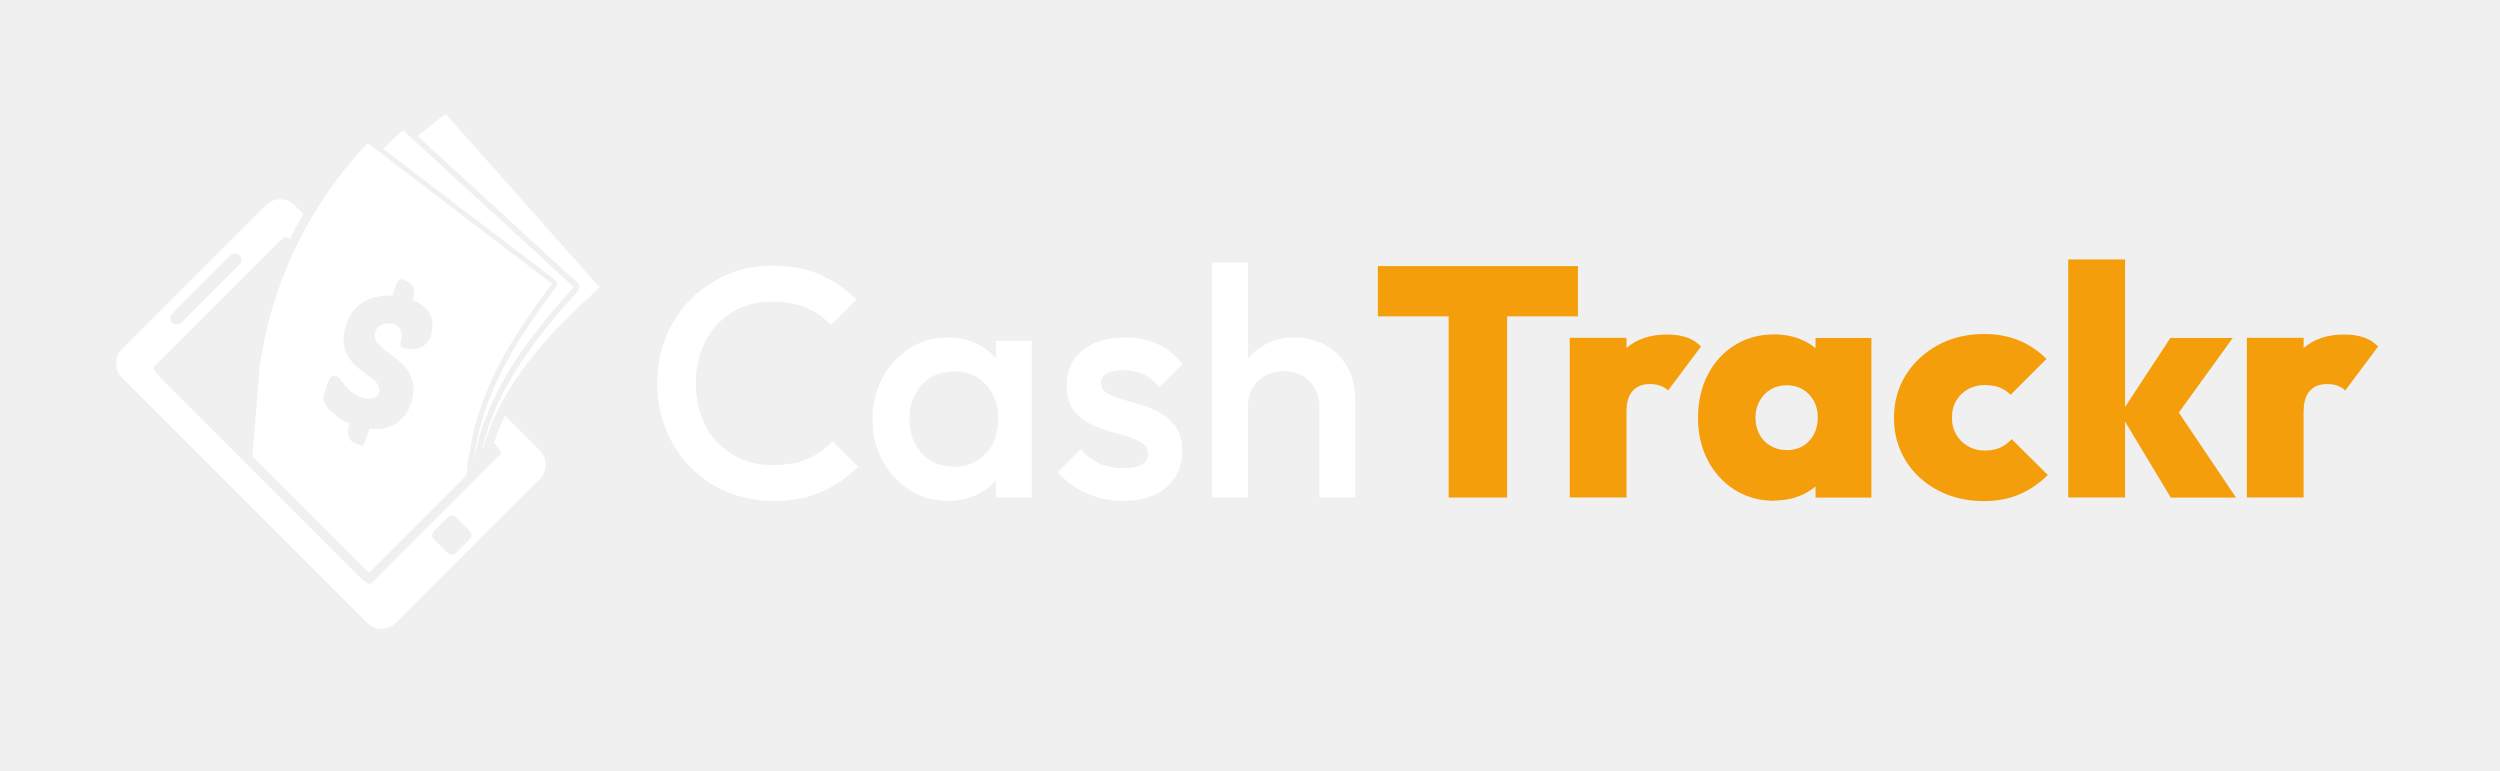
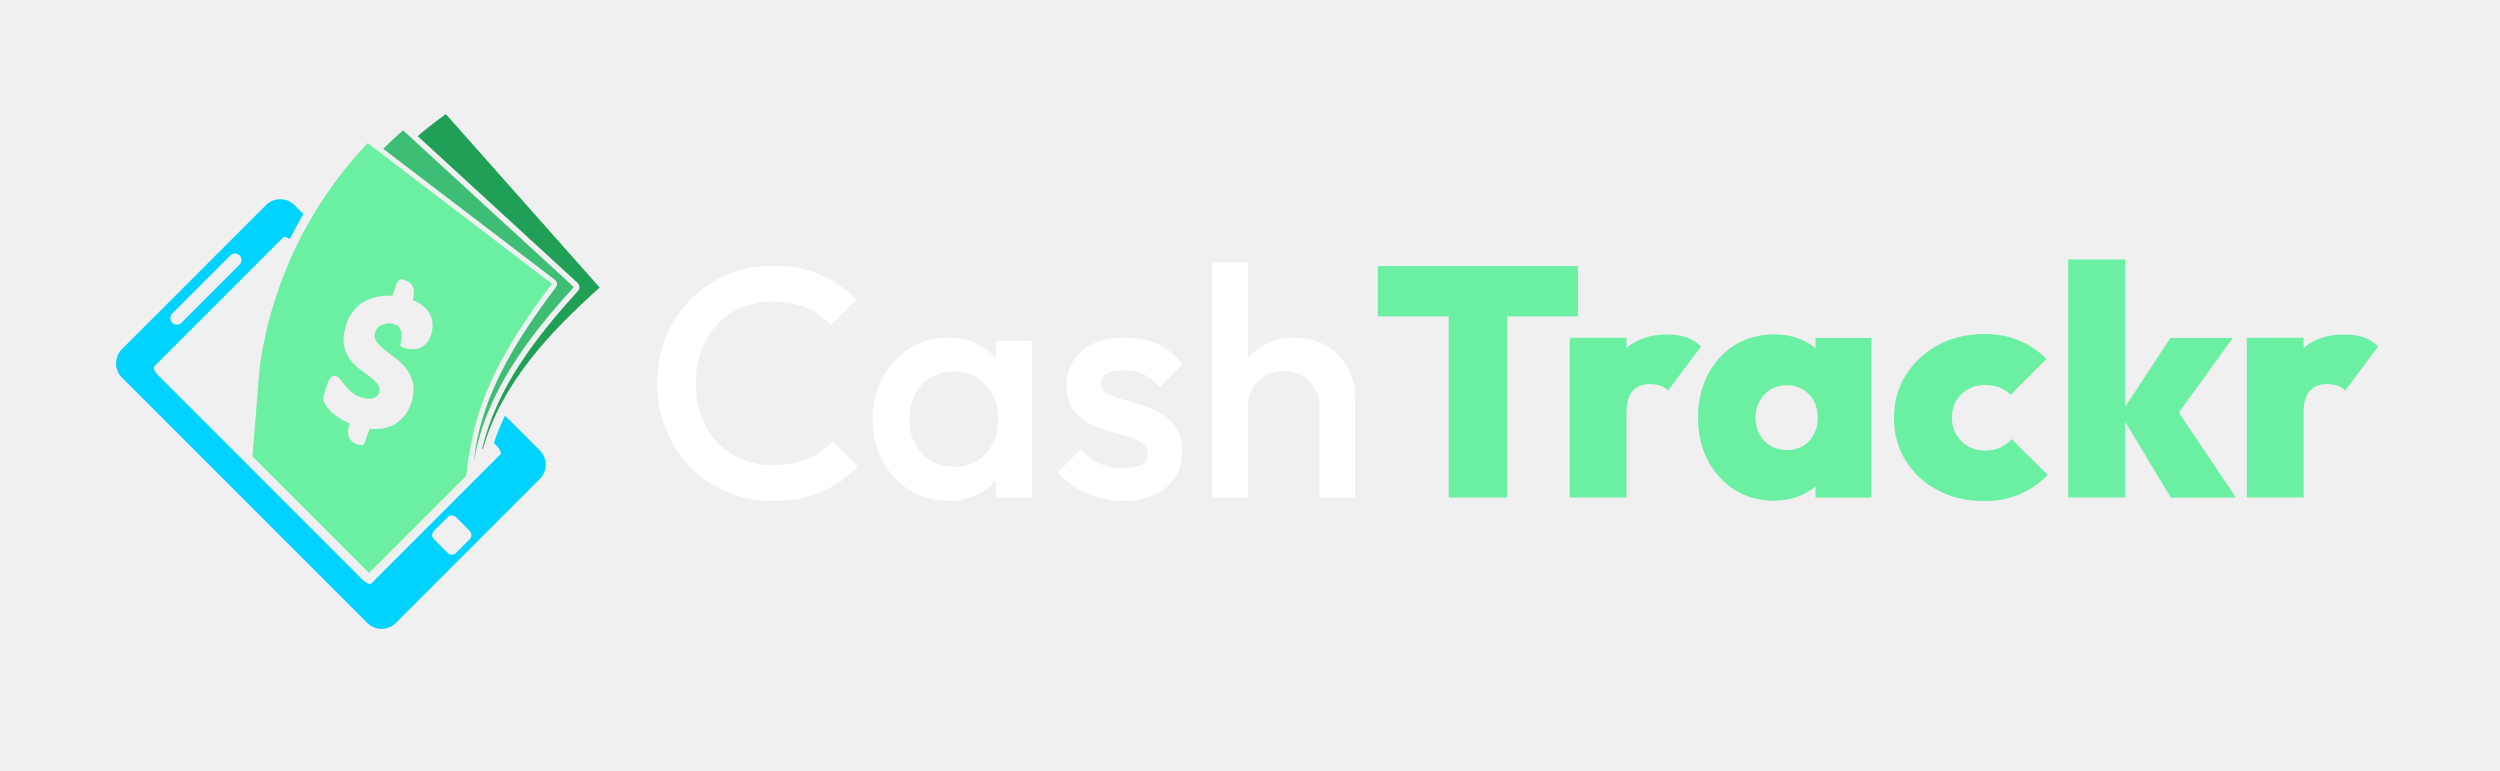
- <svg xmlns="http://www.w3.org/2000/svg" id="Layer_1" data-name="Layer 1" viewBox="0 0 249.25 76.77">
-   <defs>
-     <style>
+ <svg xmlns="http://www.w3.org/2000/svg" id="Layer_1" data-name="Layer 1" viewBox="0 0 249.25 76.77" version="1.1">
+   <defs id="defs1">
+     <style id="style1">
      .cls-1 {
        fill-rule: evenodd;
      }

      .cls-1, .cls-2 {
        fill: #fff;
      }

      .cls-1, .cls-2, .cls-3 {
        stroke-width: 0px;
      }

      .cls-3 {
        fill: #f59e0b;
      }
    </style>
  </defs>
-   <path class="cls-1" d="m43.26,52.93l1.37-1.37c.23-.23.6-.23.83,0l1.37,1.37c.23.23.23.6,0,.83l-1.37,1.37c-.23.23-.6.23-.83,0l-1.37-1.37c-.23-.23-.23-.6,0-.83m-26.09-21.67l5.8-5.8c.25-.25.67-.25.92,0h0c.25.25.25.67,0,.92l-5.8,5.8c-.25.25-.67.25-.92,0-.25-.25-.25-.67,0-.92Zm33.19,10.19l3.46,3.46c.78.78.78,2.06,0,2.84l-14.36,14.36c-.78.78-2.06.78-2.84,0l-9.68-9.68-6.61-6.61-8.17-8.17c-.78-.78-.78-2.06,0-2.84l14.36-14.36c.78-.78,2.06-.78,2.84,0l.88.89c-.48.82-.93,1.66-1.35,2.51-.28-.2-.54-.28-.65-.18l-12.86,12.86c-.14.14.04.54.4.9l20.34,20.34c.36.36.76.54.9.4l12.86-12.86c.14-.14-.04-.54-.4-.9l-.24-.24c.31-.94.68-1.85,1.11-2.73Z" />
-   <path class="cls-1" d="m47.26,45.82h.02c1.17-6.67,5.38-12.19,9.93-17.2-11.35-10.42-17.03-15.63-17.03-15.63-.68.6-1.34,1.21-1.97,1.85,5.71,4.35,11.41,8.71,17.12,13.06.23.17.27.5.1.73-.51.68-1.02,1.37-1.51,2.06-3.23,4.53-6.04,9.52-6.66,15.13" />
-   <path class="cls-1" d="m35.13,31.14c-.32.43-.57.97-.73,1.62-.17.7-.2,1.3-.08,1.8.12.5.32.94.6,1.31.28.37.6.69.96.95.36.26.7.51,1.01.75.31.24.56.47.75.71.18.24.24.51.16.81-.04.17-.12.3-.22.4-.11.1-.23.17-.38.21-.14.04-.3.06-.47.05-.17,0-.34-.04-.51-.08-.42-.1-.77-.27-1.06-.49-.28-.22-.52-.46-.72-.7-.2-.24-.37-.46-.52-.65s-.31-.31-.48-.35c-.24-.06-.45.07-.63.4-.18.33-.36.89-.56,1.68-.04.17-.01.37.09.59.1.22.27.46.49.7.22.24.5.48.84.72.34.24.72.46,1.16.64-.07.29-.11.55-.13.78-.01.23.02.44.09.62.07.18.19.33.37.45.17.13.41.23.71.3.16.04.26.04.32,0,.05-.04.11-.13.17-.26l.49-1.36c1.15.12,2.08-.1,2.81-.65s1.2-1.31,1.44-2.27c.17-.67.18-1.26.04-1.76-.14-.5-.36-.95-.66-1.33s-.65-.73-1.04-1.02c-.4-.29-.76-.57-1.09-.83-.33-.27-.59-.53-.79-.8-.2-.27-.25-.56-.17-.89.09-.37.32-.64.68-.8.36-.16.73-.19,1.12-.1.28.07.48.19.6.35.13.17.2.35.23.55.03.2.03.4,0,.59-.03.2-.06.36-.09.48-.03.13-.02.23.03.28.05.06.18.11.4.17.7.17,1.28.13,1.74-.14.46-.26.78-.73.94-1.41.17-.69.1-1.31-.2-1.88-.3-.57-.86-1.02-1.67-1.36.13-.54.13-.99,0-1.33-.14-.35-.51-.6-1.11-.74-.12-.03-.22,0-.31.1-.09.09-.17.22-.24.38-.07.16-.14.35-.19.56-.06.21-.12.41-.19.59-.51-.02-1,.01-1.49.1-.49.09-.95.26-1.37.51-.43.25-.8.59-1.13,1.03m-9.25,5.48l-.72,8.9,11.62,11.62s0,0,0,0l9.71-9.71c.08-.97.19-1.84.34-2.38.89-6.21,4.37-11.68,8.19-16.74-12.25-9.35-18.37-14.02-18.37-14.02-5.83,6.13-9.6,13.94-10.77,22.32Z" />
-   <path class="cls-1" d="m48.06,44.77s.06-.01.09-.02c1.85-6.51,6.6-11.57,11.64-16.08-10.22-11.53-15.34-17.29-15.34-17.29-.97.69-1.91,1.42-2.81,2.19,5.32,4.88,10.63,9.76,15.95,14.64.23.21.24.56.04.79-4.14,4.56-8.15,9.68-9.56,15.78" />
-   <g>
-     <path class="cls-2" d="m77.02,49.93c-1.65,0-3.17-.3-4.57-.9s-2.62-1.43-3.66-2.51c-1.04-1.08-1.84-2.32-2.41-3.74-.57-1.42-.85-2.95-.85-4.57s.28-3.15.85-4.57c.56-1.42,1.37-2.66,2.41-3.73,1.04-1.06,2.26-1.9,3.66-2.51,1.4-.61,2.92-.91,4.57-.91,1.84,0,3.44.3,4.79.91,1.34.61,2.54,1.43,3.58,2.47l-2.54,2.54c-.67-.74-1.49-1.31-2.46-1.72-.97-.41-2.09-.62-3.37-.62-1.13,0-2.16.2-3.09.59-.93.39-1.74.95-2.42,1.68-.68.73-1.21,1.59-1.58,2.59-.37,1-.55,2.1-.55,3.29s.18,2.29.55,3.29c.37,1,.9,1.86,1.58,2.59.68.73,1.49,1.29,2.42,1.68s1.96.59,3.09.59c1.39,0,2.57-.21,3.53-.63.97-.42,1.79-1,2.46-1.74l2.54,2.54c-1.04,1.06-2.27,1.9-3.68,2.51-1.41.61-3.03.91-4.85.91Z" />
-     <path class="cls-2" d="m94.5,49.93c-1.41,0-2.69-.36-3.82-1.08-1.14-.72-2.04-1.68-2.7-2.91-.66-1.23-.99-2.6-.99-4.12s.33-2.92.99-4.15c.66-1.22,1.56-2.2,2.7-2.93,1.14-.73,2.41-1.09,3.82-1.09,1.19,0,2.25.25,3.17.77.92.51,1.65,1.21,2.2,2.1.54.89.81,1.9.81,3.03v4.49c0,1.13-.26,2.14-.8,3.03-.53.89-1.26,1.59-2.2,2.1-.93.51-2,.77-3.19.77Zm.59-3.39c1.32,0,2.39-.45,3.21-1.34s1.22-2.03,1.22-3.42c0-.93-.19-1.76-.55-2.47-.37-.72-.88-1.27-1.55-1.68-.66-.4-1.44-.6-2.33-.6s-1.63.2-2.29.6c-.66.4-1.18.96-1.56,1.68-.38.72-.57,1.54-.57,2.47s.19,1.76.57,2.47c.38.72.9,1.27,1.56,1.68.66.4,1.43.6,2.29.6Zm4.2,3.06v-4.2l.62-3.81-.62-3.77v-3.84h3.58v15.62h-3.58Z" />
-     <path class="cls-2" d="m111.95,49.93c-.87,0-1.7-.11-2.51-.34s-1.54-.55-2.21-.98-1.26-.94-1.76-1.54l2.28-2.28c.54.63,1.17,1.1,1.87,1.42.71.32,1.5.47,2.39.47.8,0,1.41-.12,1.82-.36s.62-.59.62-1.04-.2-.85-.59-1.11c-.39-.26-.9-.48-1.51-.67s-1.27-.37-1.95-.57-1.33-.46-1.95-.8-1.12-.8-1.51-1.38c-.39-.59-.59-1.35-.59-2.28,0-1,.23-1.86.7-2.57.47-.72,1.13-1.27,1.99-1.66.86-.39,1.88-.59,3.08-.59,1.26,0,2.37.22,3.34.67s1.77,1.11,2.42,2l-2.28,2.28c-.46-.56-.98-.99-1.56-1.27-.59-.28-1.26-.42-2.02-.42-.72,0-1.27.11-1.66.33s-.59.53-.59.94c0,.43.19.77.59,1.01s.9.45,1.51.62c.62.17,1.27.37,1.95.57.68.21,1.33.49,1.95.85s1.12.83,1.51,1.43c.39.6.58,1.37.58,2.33,0,1.52-.53,2.72-1.59,3.61s-2.51,1.34-4.33,1.34Z" />
-     <path class="cls-2" d="m120.83,49.6v-23.43h3.58v23.43h-3.58Zm10.71,0v-9.02c0-1.04-.33-1.9-.99-2.57-.66-.67-1.52-1.01-2.56-1.01-.69,0-1.31.15-1.85.46-.54.3-.97.73-1.27,1.27-.3.54-.46,1.16-.46,1.85l-1.4-.78c0-1.19.26-2.25.78-3.17.52-.92,1.24-1.65,2.16-2.18s1.96-.8,3.11-.8,2.21.26,3.12.78c.91.52,1.63,1.24,2.15,2.16.52.92.78,1.99.78,3.21v9.8h-3.58Z" />
-     <path class="cls-3" d="m137.37,31.54v-5.01h19.95v5.01h-19.95Zm7.06,18.06v-22.91h5.83v22.91h-5.83Z" />
-     <path class="cls-3" d="m156.5,49.6v-15.92h5.66v15.92h-5.66Zm5.66-8.66l-2.54-2.15c.63-1.8,1.46-3.16,2.51-4.07,1.04-.91,2.4-1.37,4.07-1.37.76,0,1.41.1,1.97.29s1.03.5,1.42.91l-3.29,4.39c-.17-.2-.42-.35-.73-.47s-.67-.18-1.06-.18c-.74,0-1.31.22-1.72.67-.41.45-.62,1.1-.62,1.97Z" />
-     <path class="cls-3" d="m176.91,49.93c-1.48,0-2.79-.36-3.94-1.08-1.15-.72-2.05-1.7-2.7-2.95-.65-1.25-.98-2.66-.98-4.25s.33-3.04.98-4.3c.65-1.26,1.55-2.24,2.7-2.95s2.46-1.06,3.94-1.06c1,0,1.91.18,2.73.54.82.36,1.5.86,2.03,1.51.53.65.85,1.39.96,2.21v8.01c-.11.84-.43,1.59-.96,2.23-.53.64-1.21,1.14-2.03,1.51-.83.37-1.74.55-2.73.55Zm1.2-5.05c.93,0,1.69-.3,2.26-.91.57-.61.86-1.39.86-2.34,0-.63-.13-1.18-.39-1.66-.26-.48-.63-.86-1.09-1.14-.47-.28-1-.42-1.61-.42s-1.15.14-1.61.42c-.47.28-.83.67-1.1,1.15-.27.49-.41,1.04-.41,1.64s.13,1.19.39,1.68c.26.49.63.87,1.11,1.15.48.28,1.01.42,1.59.42Zm2.9,4.72v-4.26l.81-3.9-.81-3.84v-3.91h5.57v15.92h-5.57Z" />
-     <path class="cls-3" d="m197.78,49.96c-1.69,0-3.22-.36-4.57-1.07-1.36-.72-2.43-1.7-3.21-2.96-.78-1.26-1.17-2.68-1.17-4.26s.39-3.04,1.19-4.3,1.87-2.25,3.22-2.98c1.36-.73,2.89-1.09,4.61-1.09,1.24,0,2.37.21,3.39.62,1.02.41,1.95,1.03,2.8,1.86l-3.58,3.58c-.33-.33-.7-.57-1.12-.73-.42-.16-.92-.24-1.48-.24-.61,0-1.16.14-1.64.41-.49.27-.88.65-1.17,1.12-.29.48-.44,1.05-.44,1.72s.15,1.22.44,1.71c.29.49.68.87,1.17,1.15.49.28,1.04.42,1.64.42s1.13-.1,1.56-.29c.43-.2.81-.48,1.14-.85l3.61,3.58c-.89.87-1.85,1.52-2.88,1.95-1.03.43-2.2.65-3.5.65Z" />
-     <path class="cls-3" d="m206.2,49.6v-23.73h5.67v23.73h-5.67Zm10.22,0l-5.01-8.33,4.98-7.58h6.22l-6.19,8.56.16-2.08,6.35,9.44h-6.51Z" />
-     <path class="cls-3" d="m224.01,49.6v-15.92h5.66v15.92h-5.66Zm5.66-8.66l-2.54-2.15c.63-1.8,1.46-3.16,2.51-4.07,1.04-.91,2.4-1.37,4.07-1.37.76,0,1.41.1,1.97.29s1.03.5,1.42.91l-3.29,4.39c-.17-.2-.42-.35-.73-.47s-.67-.18-1.06-.18c-.74,0-1.31.22-1.72.67-.41.45-.62,1.1-.62,1.97Z" />
+   <path class="cls-1" d="m43.26,52.93l1.37-1.37c.23-.23.6-.23.83,0l1.37,1.37c.23.23.23.6,0,.83l-1.37,1.37c-.23.23-.6.23-.83,0l-1.37-1.37c-.23-.23-.23-.6,0-.83m-26.09-21.67l5.8-5.8c.25-.25.67-.25.92,0h0c.25.25.25.67,0,.92l-5.8,5.8c-.25.25-.67.25-.92,0-.25-.25-.25-.67,0-.92Zm33.19,10.19l3.46,3.46c.78.78.78,2.06,0,2.84l-14.36,14.36c-.78.78-2.06.78-2.84,0l-9.68-9.68-6.61-6.61-8.17-8.17c-.78-.78-.78-2.06,0-2.84l14.36-14.36c.78-.78,2.06-.78,2.84,0l.88.89c-.48.82-.93,1.66-1.35,2.51-.28-.2-.54-.28-.65-.18l-12.86,12.86c-.14.14.04.54.4.9l20.34,20.34c.36.36.76.54.9.4l12.86-12.86c.14-.14-.04-.54-.4-.9l-.24-.24c.31-.94.68-1.85,1.11-2.73Z" id="path1" style="fill:#00d3ff;fill-opacity:1" />
+   <path class="cls-1" d="m47.26,45.82h.02c1.17-6.67,5.38-12.19,9.93-17.2-11.35-10.42-17.03-15.63-17.03-15.63-.68.6-1.34,1.21-1.97,1.85,5.71,4.35,11.41,8.71,17.12,13.06.23.17.27.5.1.73-.51.68-1.02,1.37-1.51,2.06-3.23,4.53-6.04,9.52-6.66,15.13" id="path2" style="fill:#3ebd74;fill-opacity:1" />
+   <path class="cls-1" d="m35.13,31.14c-.32.43-.57.97-.73,1.62-.17.7-.2,1.3-.08,1.8.12.5.32.94.6,1.31.28.37.6.69.96.95.36.26.7.51,1.01.75.31.24.56.47.75.71.18.24.24.51.16.81-.04.17-.12.3-.22.4-.11.1-.23.17-.38.21-.14.04-.3.06-.47.05-.17,0-.34-.04-.51-.08-.42-.1-.77-.27-1.06-.49-.28-.22-.52-.46-.72-.7-.2-.24-.37-.46-.52-.65s-.31-.31-.48-.35c-.24-.06-.45.07-.63.4-.18.33-.36.89-.56,1.68-.04.17-.01.37.09.59.1.22.27.46.49.7.22.24.5.48.84.72.34.24.72.46,1.16.64-.07.29-.11.55-.13.78-.01.23.02.44.09.62.07.18.19.33.37.45.17.13.41.23.71.3.16.04.26.04.32,0,.05-.04.11-.13.17-.26l.49-1.36c1.15.12,2.08-.1,2.81-.65s1.2-1.31,1.44-2.27c.17-.67.18-1.26.04-1.76-.14-.5-.36-.95-.66-1.33s-.65-.73-1.04-1.02c-.4-.29-.76-.57-1.09-.83-.33-.27-.59-.53-.79-.8-.2-.27-.25-.56-.17-.89.09-.37.32-.64.68-.8.36-.16.73-.19,1.12-.1.28.07.48.19.6.35.13.17.2.35.23.55.03.2.03.4,0,.59-.03.2-.06.36-.09.48-.03.13-.02.23.03.28.05.06.18.11.4.17.7.17,1.28.13,1.74-.14.46-.26.78-.73.94-1.41.17-.69.1-1.31-.2-1.88-.3-.57-.86-1.02-1.67-1.36.13-.54.13-.99,0-1.33-.14-.35-.51-.6-1.11-.74-.12-.03-.22,0-.31.1-.09.09-.17.22-.24.38-.07.16-.14.35-.19.56-.06.21-.12.41-.19.59-.51-.02-1,.01-1.49.1-.49.09-.95.26-1.37.51-.43.25-.8.59-1.13,1.03m-9.25,5.48l-.72,8.9,11.62,11.62s0,0,0,0l9.71-9.71c.08-.97.19-1.84.34-2.38.89-6.21,4.37-11.68,8.19-16.74-12.25-9.35-18.37-14.02-18.37-14.02-5.83,6.13-9.6,13.94-10.77,22.32Z" id="path3" style="fill:#6befa3;fill-opacity:1" />
+   <path class="cls-1" d="m48.06,44.77s.06-.01.09-.02c1.85-6.51,6.6-11.57,11.64-16.08-10.22-11.53-15.34-17.29-15.34-17.29-.97.69-1.91,1.42-2.81,2.19,5.32,4.88,10.63,9.76,15.95,14.64.23.21.24.56.04.79-4.14,4.56-8.15,9.68-9.56,15.78" id="path4" style="fill:#209f56;fill-opacity:1" />
+   <g id="g14">
+     <path class="cls-2" d="m77.02,49.93c-1.65,0-3.17-.3-4.57-.9s-2.62-1.43-3.66-2.51c-1.04-1.08-1.84-2.32-2.41-3.74-.57-1.42-.85-2.95-.85-4.57s.28-3.15.85-4.57c.56-1.42,1.37-2.66,2.41-3.73,1.04-1.06,2.26-1.9,3.66-2.51,1.4-.61,2.92-.91,4.57-.91,1.84,0,3.44.3,4.79.91,1.34.61,2.54,1.43,3.58,2.47l-2.54,2.54c-.67-.74-1.49-1.31-2.46-1.72-.97-.41-2.09-.62-3.37-.62-1.13,0-2.16.2-3.09.59-.93.39-1.74.95-2.42,1.68-.68.73-1.21,1.59-1.58,2.59-.37,1-.55,2.1-.55,3.29s.18,2.29.55,3.29c.37,1,.9,1.86,1.58,2.59.68.73,1.49,1.29,2.42,1.68s1.96.59,3.09.59c1.39,0,2.57-.21,3.53-.63.97-.42,1.79-1,2.46-1.74l2.54,2.54c-1.04,1.06-2.27,1.9-3.68,2.51-1.41.61-3.03.91-4.85.91Z" id="path5" />
+     <path class="cls-2" d="m94.5,49.93c-1.41,0-2.69-.36-3.82-1.08-1.14-.72-2.04-1.68-2.7-2.91-.66-1.23-.99-2.6-.99-4.12s.33-2.92.99-4.15c.66-1.22,1.56-2.2,2.7-2.93,1.14-.73,2.41-1.09,3.82-1.09,1.19,0,2.25.25,3.17.77.92.51,1.65,1.21,2.2,2.1.54.89.81,1.9.81,3.03v4.49c0,1.13-.26,2.14-.8,3.03-.53.89-1.26,1.59-2.2,2.1-.93.51-2,.77-3.19.77Zm.59-3.39c1.32,0,2.39-.45,3.21-1.34s1.22-2.03,1.22-3.42c0-.93-.19-1.76-.55-2.47-.37-.72-.88-1.27-1.55-1.68-.66-.4-1.44-.6-2.33-.6s-1.63.2-2.29.6c-.66.4-1.18.96-1.56,1.68-.38.72-.57,1.54-.57,2.47s.19,1.76.57,2.47c.38.72.9,1.27,1.56,1.68.66.4,1.43.6,2.29.6Zm4.2,3.06v-4.2l.62-3.81-.62-3.77v-3.84h3.58v15.62h-3.58Z" id="path6" />
+     <path class="cls-2" d="m111.95,49.93c-.87,0-1.7-.11-2.51-.34s-1.54-.55-2.21-.98-1.26-.94-1.76-1.54l2.28-2.28c.54.63,1.17,1.1,1.87,1.42.71.32,1.5.47,2.39.47.8,0,1.41-.12,1.82-.36s.62-.59.62-1.04-.2-.85-.59-1.11c-.39-.26-.9-.48-1.51-.67s-1.27-.37-1.95-.57-1.33-.46-1.95-.8-1.12-.8-1.51-1.38c-.39-.59-.59-1.35-.59-2.28,0-1,.23-1.86.7-2.57.47-.72,1.13-1.27,1.99-1.66.86-.39,1.88-.59,3.08-.59,1.26,0,2.37.22,3.34.67s1.77,1.11,2.42,2l-2.28,2.28c-.46-.56-.98-.99-1.56-1.27-.59-.28-1.26-.42-2.02-.42-.72,0-1.27.11-1.66.33s-.59.53-.59.94c0,.43.19.77.59,1.01s.9.45,1.51.62c.62.17,1.27.37,1.95.57.68.21,1.33.49,1.95.85s1.12.83,1.51,1.43c.39.6.58,1.37.58,2.33,0,1.52-.53,2.72-1.59,3.61s-2.51,1.34-4.33,1.34Z" id="path7" />
+     <path class="cls-2" d="m120.83,49.6v-23.43h3.58v23.43h-3.58Zm10.71,0v-9.02c0-1.04-.33-1.9-.99-2.57-.66-.67-1.52-1.01-2.56-1.01-.69,0-1.31.15-1.85.46-.54.3-.97.73-1.27,1.27-.3.54-.46,1.16-.46,1.85l-1.4-.78c0-1.19.26-2.25.78-3.17.52-.92,1.24-1.65,2.16-2.18s1.96-.8,3.11-.8,2.21.26,3.12.78c.91.52,1.63,1.24,2.15,2.16.52.92.78,1.99.78,3.21v9.8h-3.58Z" id="path8" />
+     <path class="cls-3" d="m137.37,31.54v-5.01h19.95v5.01h-19.95Zm7.06,18.06v-22.91h5.83v22.91h-5.83Z" id="path9" style="fill:#6befa3;fill-opacity:1" />
+     <path class="cls-3" d="m156.5,49.6v-15.92h5.66v15.92h-5.66Zm5.66-8.66l-2.54-2.15c.63-1.8,1.46-3.16,2.51-4.07,1.04-.91,2.4-1.37,4.07-1.37.76,0,1.41.1,1.97.29s1.03.5,1.42.91l-3.29,4.39c-.17-.2-.42-.35-.73-.47s-.67-.18-1.06-.18c-.74,0-1.31.22-1.72.67-.41.45-.62,1.1-.62,1.97Z" id="path10" style="fill:#6befa3;fill-opacity:1" />
+     <path class="cls-3" d="m176.91,49.93c-1.48,0-2.79-.36-3.94-1.08-1.15-.72-2.05-1.7-2.7-2.95-.65-1.25-.98-2.66-.98-4.25s.33-3.04.98-4.3c.65-1.26,1.55-2.24,2.7-2.95s2.46-1.06,3.94-1.06c1,0,1.91.18,2.73.54.82.36,1.5.86,2.03,1.51.53.65.85,1.39.96,2.21v8.01c-.11.84-.43,1.59-.96,2.23-.53.64-1.21,1.14-2.03,1.51-.83.37-1.74.55-2.73.55Zm1.2-5.05c.93,0,1.69-.3,2.26-.91.57-.61.86-1.39.86-2.34,0-.63-.13-1.18-.39-1.66-.26-.48-.63-.86-1.09-1.14-.47-.28-1-.42-1.61-.42s-1.15.14-1.61.42c-.47.28-.83.67-1.1,1.15-.27.49-.41,1.04-.41,1.64s.13,1.19.39,1.68c.26.49.63.87,1.11,1.15.48.28,1.01.42,1.59.42Zm2.9,4.72v-4.26l.81-3.9-.81-3.84v-3.91h5.57v15.92h-5.57Z" id="path11" style="fill:#6befa3;fill-opacity:1" />
+     <path class="cls-3" d="m197.78,49.96c-1.69,0-3.22-.36-4.57-1.07-1.36-.72-2.43-1.7-3.21-2.96-.78-1.26-1.17-2.68-1.17-4.26s.39-3.04,1.19-4.3,1.87-2.25,3.22-2.98c1.36-.73,2.89-1.09,4.61-1.09,1.24,0,2.37.21,3.39.62,1.02.41,1.95,1.03,2.8,1.86l-3.58,3.58c-.33-.33-.7-.57-1.12-.73-.42-.16-.92-.24-1.48-.24-.61,0-1.16.14-1.64.41-.49.27-.88.65-1.17,1.12-.29.48-.44,1.05-.44,1.72s.15,1.22.44,1.71c.29.49.68.87,1.17,1.15.49.28,1.04.42,1.64.42s1.13-.1,1.56-.29c.43-.2.81-.48,1.14-.85l3.61,3.58c-.89.87-1.85,1.52-2.88,1.95-1.03.43-2.2.65-3.5.65Z" id="path12" style="fill:#6befa3;fill-opacity:1" />
+     <path class="cls-3" d="m206.2,49.6v-23.73h5.67v23.73h-5.67Zm10.22,0l-5.01-8.33,4.98-7.58h6.22l-6.19,8.56.16-2.08,6.35,9.44h-6.51Z" id="path13" style="fill:#6befa3;fill-opacity:1" />
+     <path class="cls-3" d="m224.01,49.6v-15.92h5.66v15.92h-5.66Zm5.66-8.66l-2.54-2.15c.63-1.8,1.46-3.16,2.51-4.07,1.04-.91,2.4-1.37,4.07-1.37.76,0,1.41.1,1.97.29s1.03.5,1.42.91l-3.29,4.39c-.17-.2-.42-.35-.73-.47s-.67-.18-1.06-.18c-.74,0-1.31.22-1.72.67-.41.45-.62,1.1-.62,1.97Z" id="path14" style="fill:#6befa3;fill-opacity:1" />
  </g>
</svg>
